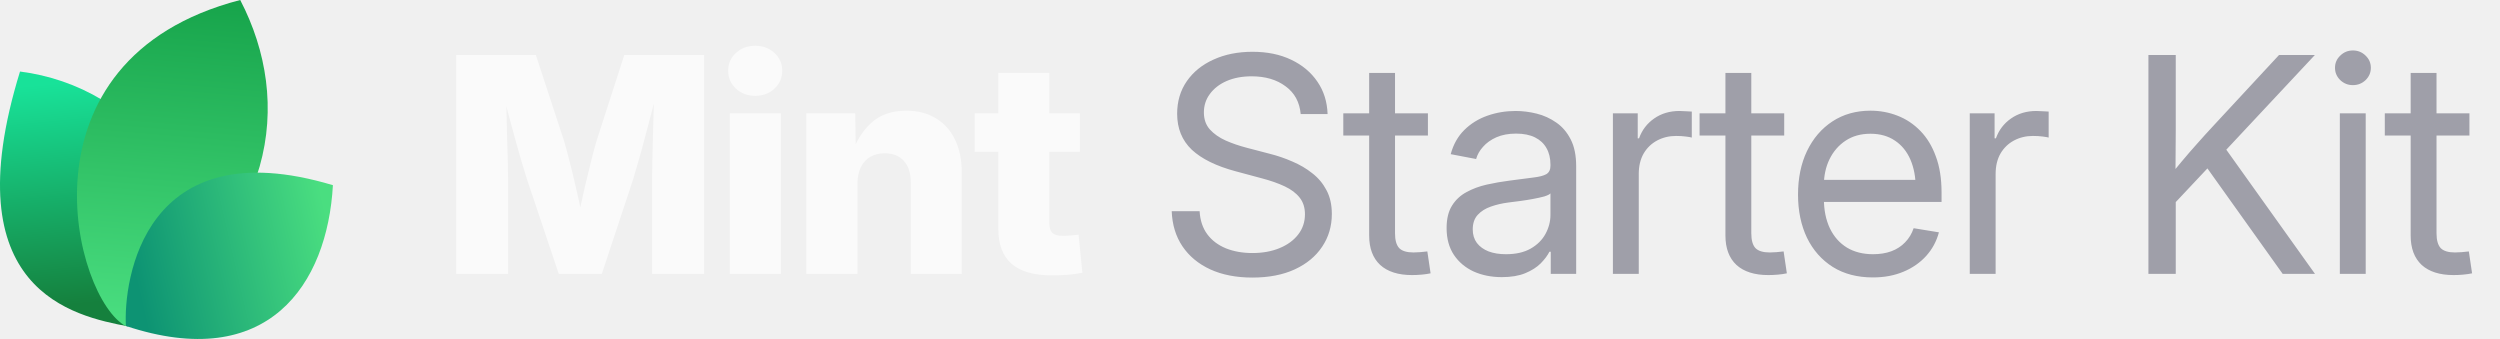
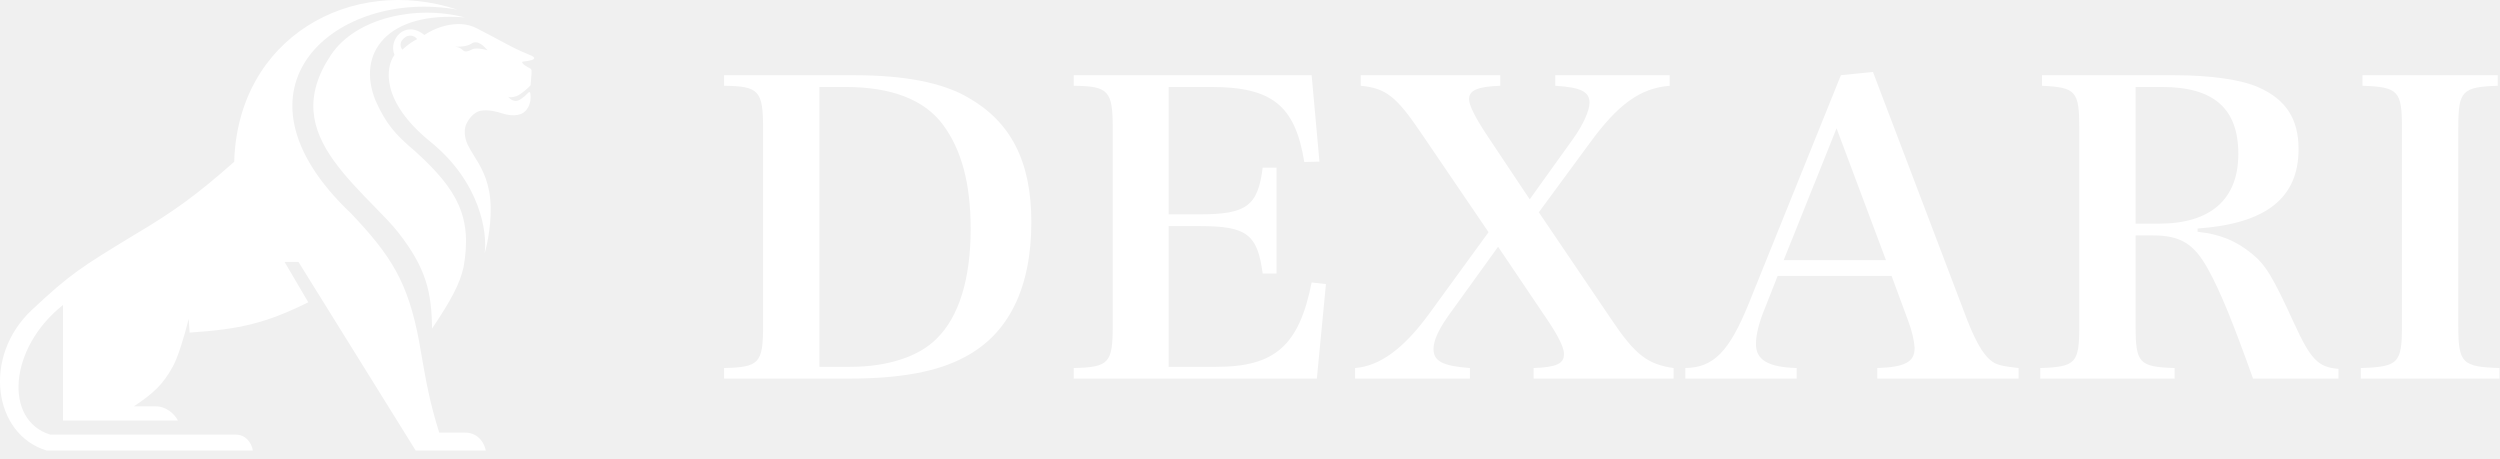
- <svg xmlns="http://www.w3.org/2000/svg" width="177" height="24" viewBox="0 0 177 24" fill="none">
-   <path d="M9.061 23.108C5.268 22.377 -3.391 20.627 1.417 5.064C9.634 6.099 16.973 14.064 9.061 23.108Z" fill="url(#paint0_linear_17557_2145)" />
-   <path d="M8.919 23.094C5.276 21.222 0.784 4.209 17.007 0C20.757 7.193 19.621 16.545 8.919 23.094Z" fill="url(#paint1_linear_17557_2145)" />
-   <path d="M8.914 23.079C8.735 19.882 10.159 9.085 23.57 13.111C23.181 20.123 18.984 26.418 8.914 23.079Z" fill="url(#paint2_linear_17557_2145)" />
-   <path d="M32.301 19.392V3.894H37.938L39.925 9.948C40.036 10.315 40.164 10.787 40.31 11.362C40.462 11.938 40.611 12.552 40.757 13.204C40.91 13.855 41.048 14.483 41.173 15.086C41.305 15.682 41.412 16.192 41.495 16.615H40.695C40.771 16.192 40.871 15.682 40.996 15.086C41.128 14.49 41.267 13.866 41.412 13.214C41.565 12.562 41.714 11.948 41.86 11.373C42.005 10.79 42.133 10.315 42.244 9.948L44.2 3.894H49.848V19.392H46.166V12.704C46.166 12.357 46.173 11.917 46.187 11.383C46.2 10.849 46.214 10.27 46.228 9.646C46.249 9.022 46.266 8.391 46.28 7.753C46.301 7.115 46.311 6.519 46.311 5.964H46.623C46.485 6.561 46.332 7.181 46.166 7.826C45.999 8.471 45.833 9.102 45.666 9.719C45.507 10.336 45.351 10.901 45.198 11.414C45.053 11.928 44.928 12.357 44.824 12.704L42.608 19.392H39.561L37.314 12.704C37.203 12.357 37.072 11.928 36.919 11.414C36.773 10.901 36.614 10.34 36.441 9.729C36.274 9.112 36.104 8.481 35.931 7.836C35.764 7.192 35.608 6.567 35.463 5.964H35.827C35.834 6.512 35.844 7.105 35.858 7.743C35.872 8.374 35.886 9.005 35.9 9.636C35.92 10.26 35.938 10.839 35.952 11.373C35.965 11.907 35.972 12.351 35.972 12.704V19.392H32.301ZM51.668 19.392V8.024H55.288V19.392H51.668ZM53.468 6.786C52.927 6.786 52.473 6.616 52.105 6.276C51.738 5.93 51.554 5.507 51.554 5.007C51.554 4.508 51.738 4.088 52.105 3.749C52.473 3.409 52.927 3.239 53.468 3.239C54.009 3.239 54.463 3.409 54.83 3.749C55.198 4.082 55.382 4.501 55.382 5.007C55.382 5.507 55.198 5.93 54.83 6.276C54.463 6.616 54.009 6.786 53.468 6.786ZM60.708 13.027V19.392H57.088V8.024H60.551L60.593 10.967H60.281C60.593 10.024 61.061 9.268 61.685 8.7C62.309 8.124 63.138 7.836 64.171 7.836C64.975 7.836 65.672 8.017 66.262 8.377C66.851 8.731 67.302 9.234 67.614 9.885C67.933 10.537 68.092 11.307 68.092 12.194V19.392H64.483V12.912C64.483 12.26 64.32 11.754 63.994 11.394C63.675 11.033 63.221 10.853 62.632 10.853C62.25 10.853 61.914 10.936 61.623 11.102C61.332 11.269 61.106 11.515 60.947 11.841C60.787 12.16 60.708 12.555 60.708 13.027ZM76.456 8.024V10.749H69.008V8.024H76.456ZM70.683 5.163H74.292V15.783C74.292 16.102 74.361 16.334 74.5 16.48C74.646 16.625 74.899 16.698 75.259 16.698C75.405 16.698 75.596 16.688 75.831 16.667C76.074 16.646 76.251 16.629 76.362 16.615L76.632 19.309C76.313 19.378 75.963 19.427 75.582 19.455C75.207 19.482 74.836 19.496 74.469 19.496C73.2 19.496 72.25 19.222 71.619 18.674C70.995 18.127 70.683 17.308 70.683 16.22V5.163Z" fill="#FAFAFA" />
-   <path d="M88.667 19.652C87.523 19.652 86.528 19.458 85.682 19.07C84.843 18.681 84.188 18.137 83.716 17.437C83.245 16.736 82.992 15.908 82.957 14.951H84.933C84.968 15.596 85.148 16.14 85.474 16.584C85.8 17.021 86.24 17.354 86.795 17.582C87.35 17.804 87.974 17.915 88.667 17.915C89.388 17.915 90.026 17.801 90.581 17.572C91.143 17.343 91.583 17.024 91.902 16.615C92.228 16.199 92.391 15.717 92.391 15.169C92.391 14.698 92.266 14.306 92.017 13.994C91.767 13.675 91.413 13.408 90.956 13.193C90.498 12.978 89.954 12.787 89.323 12.621L87.502 12.132C86.123 11.765 85.082 11.255 84.382 10.603C83.689 9.944 83.342 9.095 83.342 8.055C83.342 7.174 83.571 6.404 84.028 5.746C84.486 5.087 85.117 4.577 85.921 4.217C86.726 3.849 87.645 3.666 88.678 3.666C89.718 3.666 90.63 3.853 91.413 4.227C92.204 4.602 92.824 5.122 93.275 5.787C93.726 6.446 93.965 7.209 93.993 8.076H92.089C92.013 7.23 91.656 6.574 91.018 6.11C90.387 5.638 89.586 5.403 88.615 5.403C87.95 5.403 87.36 5.513 86.847 5.735C86.341 5.957 85.946 6.262 85.661 6.651C85.377 7.032 85.235 7.469 85.235 7.961C85.235 8.447 85.377 8.849 85.661 9.168C85.946 9.48 86.317 9.74 86.774 9.948C87.232 10.149 87.724 10.319 88.251 10.457L89.884 10.884C90.439 11.023 90.977 11.206 91.496 11.435C92.023 11.657 92.495 11.934 92.911 12.267C93.334 12.593 93.67 12.995 93.92 13.474C94.17 13.945 94.294 14.504 94.294 15.149C94.294 16.015 94.066 16.788 93.608 17.468C93.157 18.148 92.512 18.681 91.673 19.07C90.834 19.458 89.832 19.652 88.667 19.652ZM101.097 8.024V9.594H95.106V8.024H101.097ZM96.937 5.163H98.767V16.521C98.767 17 98.865 17.347 99.059 17.562C99.26 17.77 99.6 17.874 100.078 17.874C100.21 17.874 100.366 17.867 100.546 17.853C100.733 17.832 100.903 17.815 101.056 17.801L101.285 19.351C101.097 19.392 100.886 19.423 100.65 19.444C100.414 19.465 100.189 19.475 99.974 19.475C98.996 19.475 98.244 19.236 97.717 18.758C97.197 18.272 96.937 17.579 96.937 16.677V5.163ZM106.33 19.621C105.595 19.621 104.932 19.489 104.343 19.226C103.754 18.955 103.285 18.564 102.939 18.05C102.592 17.53 102.419 16.896 102.419 16.147C102.419 15.495 102.547 14.965 102.804 14.556C103.06 14.146 103.403 13.828 103.833 13.599C104.263 13.363 104.742 13.186 105.269 13.068C105.796 12.95 106.333 12.857 106.881 12.787C107.574 12.69 108.132 12.617 108.555 12.569C108.978 12.52 109.287 12.441 109.481 12.33C109.675 12.212 109.772 12.014 109.772 11.737V11.654C109.772 11.203 109.679 10.815 109.492 10.489C109.311 10.163 109.041 9.91 108.68 9.729C108.32 9.549 107.872 9.459 107.338 9.459C106.805 9.459 106.34 9.546 105.945 9.719C105.556 9.892 105.241 10.118 104.998 10.395C104.755 10.665 104.593 10.953 104.509 11.258L102.71 10.915C102.897 10.222 103.22 9.65 103.677 9.199C104.135 8.748 104.679 8.412 105.31 8.19C105.941 7.968 106.607 7.857 107.307 7.857C107.8 7.857 108.295 7.92 108.795 8.044C109.301 8.169 109.765 8.381 110.188 8.679C110.611 8.97 110.951 9.369 111.208 9.875C111.464 10.374 111.593 11.005 111.593 11.768V19.392H109.793V17.822H109.7C109.568 18.085 109.363 18.359 109.086 18.643C108.809 18.921 108.444 19.153 107.994 19.34C107.543 19.527 106.988 19.621 106.33 19.621ZM106.621 17.998C107.321 17.998 107.904 17.867 108.368 17.603C108.84 17.333 109.19 16.986 109.419 16.563C109.654 16.133 109.772 15.682 109.772 15.211V13.692C109.703 13.769 109.554 13.841 109.325 13.911C109.096 13.973 108.829 14.032 108.524 14.088C108.226 14.143 107.921 14.192 107.609 14.233C107.304 14.275 107.033 14.309 106.798 14.337C106.354 14.393 105.938 14.49 105.549 14.628C105.168 14.76 104.86 14.954 104.624 15.211C104.388 15.467 104.27 15.811 104.27 16.241C104.27 16.615 104.367 16.934 104.561 17.198C104.762 17.461 105.04 17.662 105.393 17.801C105.747 17.933 106.156 17.998 106.621 17.998ZM114.193 19.392V8.024H115.951V9.792H116.045C116.253 9.209 116.61 8.741 117.116 8.388C117.622 8.034 118.219 7.857 118.905 7.857C119.058 7.857 119.217 7.864 119.384 7.878C119.55 7.885 119.682 7.892 119.779 7.899V9.74C119.716 9.719 119.578 9.695 119.363 9.667C119.155 9.639 118.922 9.625 118.666 9.625C118.174 9.625 117.726 9.733 117.324 9.948C116.922 10.163 116.603 10.471 116.367 10.874C116.138 11.276 116.024 11.758 116.024 12.319V19.392H114.193ZM126.322 8.024V9.594H120.33V8.024H126.322ZM122.161 5.163H123.992V16.521C123.992 17 124.089 17.347 124.283 17.562C124.484 17.77 124.824 17.874 125.302 17.874C125.434 17.874 125.59 17.867 125.77 17.853C125.958 17.832 126.127 17.815 126.28 17.801L126.509 19.351C126.322 19.392 126.11 19.423 125.874 19.444C125.639 19.465 125.413 19.475 125.198 19.475C124.221 19.475 123.468 19.236 122.941 18.758C122.421 18.272 122.161 17.579 122.161 16.677V5.163ZM132.604 19.642C131.502 19.642 130.555 19.396 129.765 18.903C128.974 18.404 128.364 17.714 127.934 16.834C127.511 15.946 127.3 14.927 127.3 13.775C127.3 12.611 127.511 11.584 127.934 10.697C128.364 9.802 128.964 9.102 129.734 8.596C130.51 8.089 131.408 7.836 132.428 7.836C133.1 7.836 133.738 7.954 134.341 8.19C134.952 8.426 135.489 8.783 135.954 9.261C136.425 9.74 136.793 10.343 137.056 11.071C137.327 11.792 137.462 12.645 137.462 13.63V14.296H128.433V12.735H136.463L135.631 13.297C135.631 12.541 135.506 11.876 135.257 11.3C135.007 10.725 134.643 10.277 134.165 9.958C133.686 9.632 133.107 9.469 132.428 9.469C131.748 9.469 131.162 9.632 130.67 9.958C130.177 10.284 129.796 10.725 129.526 11.279C129.262 11.827 129.13 12.441 129.13 13.12V14.046C129.13 14.864 129.273 15.572 129.557 16.168C129.841 16.757 130.243 17.211 130.763 17.53C131.283 17.842 131.901 17.998 132.615 17.998C133.093 17.998 133.523 17.929 133.905 17.79C134.293 17.645 134.619 17.433 134.882 17.156C135.153 16.879 135.354 16.546 135.486 16.157L137.275 16.449C137.108 17.08 136.81 17.634 136.38 18.113C135.95 18.591 135.413 18.966 134.768 19.236C134.123 19.507 133.402 19.642 132.604 19.642ZM139.459 19.392V8.024H141.217V9.792H141.311C141.519 9.209 141.876 8.741 142.382 8.388C142.888 8.034 143.485 7.857 144.171 7.857C144.324 7.857 144.483 7.864 144.649 7.878C144.816 7.885 144.948 7.892 145.045 7.899V9.74C144.982 9.719 144.844 9.695 144.629 9.667C144.421 9.639 144.188 9.625 143.932 9.625C143.439 9.625 142.992 9.733 142.59 9.948C142.188 10.163 141.869 10.471 141.633 10.874C141.404 11.276 141.29 11.758 141.29 12.319V19.392H139.459ZM153.429 14.961V12.715C153.783 12.257 154.136 11.82 154.49 11.404C154.844 10.981 155.204 10.565 155.572 10.156C155.939 9.74 156.314 9.327 156.695 8.918L161.355 3.894H163.893L157.277 10.967H157.184L153.429 14.961ZM152.108 19.392V3.894H154.043V9.241L154.022 12.559L154.043 13.505V19.392H152.108ZM161.615 19.392L155.967 11.477L157.173 9.969L163.903 19.392H161.615ZM165.661 19.392V8.024H167.492V19.392H165.661ZM166.587 6.027C166.24 6.027 165.942 5.909 165.692 5.673C165.443 5.43 165.318 5.139 165.318 4.799C165.318 4.459 165.443 4.172 165.692 3.936C165.942 3.693 166.24 3.572 166.587 3.572C166.934 3.572 167.232 3.693 167.482 3.936C167.731 4.172 167.856 4.459 167.856 4.799C167.856 5.139 167.731 5.43 167.482 5.673C167.232 5.909 166.934 6.027 166.587 6.027ZM174.836 8.024V9.594H168.844V8.024H174.836ZM170.675 5.163H172.506V16.521C172.506 17 172.603 17.347 172.797 17.562C172.998 17.77 173.338 17.874 173.816 17.874C173.948 17.874 174.104 17.867 174.284 17.853C174.472 17.832 174.641 17.815 174.794 17.801L175.023 19.351C174.836 19.392 174.624 19.423 174.388 19.444C174.153 19.465 173.927 19.475 173.712 19.475C172.735 19.475 171.982 19.236 171.455 18.758C170.935 18.272 170.675 17.579 170.675 16.677V5.163Z" fill="#9F9FA9" />
-   <defs>
-     <linearGradient id="paint0_linear_17557_2145" x1="3.776" y1="5.916" x2="5.232" y2="21.559" gradientUnits="userSpaceOnUse">
-       <stop stop-color="#18E299" />
-       <stop offset="1" stop-color="#15803D" />
-     </linearGradient>
-     <linearGradient id="paint1_linear_17557_2145" x1="12.171" y1="-0.718" x2="10.19" y2="22.983" gradientUnits="userSpaceOnUse">
-       <stop stop-color="#16A34A" />
-       <stop offset="1" stop-color="#4ADE80" />
-     </linearGradient>
-     <linearGradient id="paint2_linear_17557_2145" x1="23.133" y1="15.353" x2="9.338" y2="18.52" gradientUnits="userSpaceOnUse">
-       <stop stop-color="#4ADE80" />
-       <stop offset="1" stop-color="#0D9373" />
-     </linearGradient>
-   </defs>
+ <svg xmlns="http://www.w3.org/2000/svg" width="158" height="29" viewBox="0 0 158 29" fill="none">
+   <path d="M28.905 0.61C22.199 -1.611 15.027 2.375 14.802 10.225C12.385 12.355 10.977 13.372 8.463 14.859C5.103 16.903 4.45 17.306 2.016 19.584C-1.136 22.534 -0.416 27.468 2.953 28.474H15.98C15.894 27.93 15.489 27.468 14.904 27.468H3.177C0.254 26.577 0.526 22.021 3.982 19.274V26.577H11.247C11.025 26.161 10.519 25.68 9.83 25.68H8.463C9.711 24.846 10.29 24.314 10.927 23.159C11.223 22.624 11.623 21.377 11.925 20.152L11.984 21.02C15.195 20.81 16.844 20.411 19.483 19.103L17.984 16.553H18.862L26.272 28.474H30.701C30.653 28.158 30.319 27.342 29.401 27.342H27.759C27.146 25.386 26.931 24.139 26.547 21.919L26.546 21.916C26.527 21.805 26.507 21.692 26.487 21.576C25.782 17.792 24.684 16.127 22.199 13.502C13.741 5.504 21.315 -0.755 28.905 0.61Z" fill="white" />
+   <path d="M23.741 6.374C22.493 3.318 24.522 0.703 29.374 1.102C26.3 0.295 22.499 1.124 20.928 3.456C19.156 6.087 19.682 8.185 21.09 10.147C21.833 11.184 22.789 12.161 23.639 13.029C24.242 13.646 24.793 14.208 25.175 14.698C26.946 16.967 27.272 18.459 27.307 20.765C28.522 18.951 29.052 17.956 29.297 16.891C29.861 13.73 28.919 11.982 26.219 9.545C24.979 8.501 24.401 7.832 23.741 6.374Z" fill="white" />
+   <path fill-rule="evenodd" clip-rule="evenodd" d="M33.473 3.47C32.736 3.169 32.392 2.985 31.716 2.622C31.342 2.421 30.865 2.166 30.162 1.805C28.858 1.095 27.251 1.894 26.822 2.212C25.598 1.221 24.527 2.51 24.93 3.47C24.369 4.232 24.04 6.396 27.206 8.962C30.372 11.528 30.808 14.729 30.63 16.009C30.805 15.424 31.12 13.91 30.977 12.53C30.847 11.267 30.35 10.471 29.947 9.823C29.799 9.586 29.664 9.369 29.564 9.157C29.265 8.522 29.381 8.009 29.476 7.832C29.579 7.593 29.905 7.092 30.378 7C30.851 6.907 31.473 7.071 31.725 7.164C32.549 7.427 33.021 7.204 33.153 7.06C33.281 6.961 33.535 6.643 33.535 6.161C33.535 5.714 33.439 5.809 33.368 5.878C33.363 5.883 33.358 5.888 33.352 5.893C33.342 5.903 33.329 5.916 33.314 5.931C33.237 6.009 33.095 6.153 32.84 6.309C32.535 6.496 32.231 6.275 32.127 6.119C32.175 6.149 32.359 6.18 32.649 6.072C32.939 5.964 33.371 5.564 33.535 5.389C33.548 5.189 33.562 5.026 33.573 4.894C33.606 4.513 33.617 4.383 33.521 4.334C32.941 4.034 32.951 3.901 33.057 3.894C34.087 3.786 33.767 3.578 33.473 3.47ZM30.811 3.178C30.619 2.95 30.2 2.498 29.819 2.744C29.518 2.939 29.155 2.947 28.872 2.953C28.817 2.954 28.764 2.956 28.716 2.958C28.821 2.956 29.072 2.976 29.275 3.192C29.337 3.254 29.493 3.311 29.819 3.127C30.035 3.006 30.545 3.088 30.811 3.178ZM28.667 2.961C28.667 2.961 28.685 2.959 28.716 2.958C28.699 2.959 28.683 2.96 28.667 2.961ZM26.367 2.473C26.146 2.566 25.713 2.863 25.43 3.14C25.266 2.94 25.283 2.658 25.47 2.476L25.543 2.405C25.778 2.176 26.178 2.209 26.367 2.473Z" fill="white" />
+   <path d="M45.762 23.927V23.26C47.98 23.209 48.227 22.953 48.227 20.595V8.086C48.227 5.728 47.953 5.445 45.762 5.421V4.754H54.006C57.129 4.754 59.566 5.215 61.182 6.164C63.894 7.702 65.181 10.214 65.181 14.033C65.181 18.185 63.757 21.107 60.963 22.569C59.265 23.491 56.882 23.927 53.678 23.927H45.762ZM51.788 23.184H53.732C56.088 23.184 58.06 22.543 59.183 21.415C60.607 20.031 61.346 17.621 61.346 14.469C61.346 11.598 60.771 9.47 59.594 7.881C58.416 6.292 56.334 5.497 53.431 5.497H51.788V23.184Z" fill="white" />
+   <path d="M67.859 23.927V23.26C70.078 23.209 70.325 22.953 70.325 20.595V8.086C70.325 5.728 70.05 5.445 67.859 5.421V4.754H82.896L83.389 10.214L82.431 10.239C81.855 6.676 80.404 5.497 76.542 5.497H73.858V13.546H75.83C78.788 13.546 79.5 13.007 79.801 10.598H80.678V17.288H79.801C79.472 14.802 78.788 14.289 75.83 14.289H73.858V23.184H76.871C80.568 23.184 82.102 21.85 82.896 17.852L83.8 17.955L83.225 23.927H67.859Z" fill="white" />
+   <path d="M97.254 13.417L101.855 20.21C103.334 22.415 104.128 23.029 105.772 23.26V23.927H96.925V23.26C98.377 23.209 98.842 22.979 98.842 22.389C98.842 22.363 98.842 22.338 98.842 22.312C98.815 21.927 98.486 21.236 97.774 20.184L94.679 15.596L91.666 19.774C90.954 20.748 90.598 21.491 90.598 22.055C90.598 22.824 91.173 23.132 92.899 23.26V23.927H85.641V23.26C87.202 23.132 88.681 22.055 90.269 19.903L94.076 14.674L89.804 8.393C88.243 6.087 87.585 5.574 85.997 5.421V4.754H94.816V5.421C93.392 5.471 92.844 5.702 92.844 6.266C92.844 6.65 93.228 7.419 93.994 8.573L96.678 12.597L99.417 8.778C100.047 7.907 100.458 6.984 100.458 6.497C100.458 5.805 99.938 5.523 98.294 5.421V4.754H105.525V5.421C103.663 5.574 102.266 6.574 100.458 9.06L97.254 13.417Z" fill="white" />
+   <path d="M112.346 17.44L111.579 19.388C111.168 20.362 110.976 21.157 110.976 21.747C110.976 22.747 111.743 23.207 113.551 23.259V23.926H106.512V23.259C108.292 23.233 109.278 22.234 110.511 19.209L116.345 4.752L118.371 4.547L124.342 20.26C124.972 21.849 125.493 22.669 126.123 22.977C126.424 23.105 126.671 23.157 127.574 23.259V23.926H118.645V23.259C120.371 23.207 121.001 22.874 121.001 22.029C121.001 22.003 121.001 21.978 121.001 21.952C120.974 21.542 120.837 20.901 120.59 20.26L119.549 17.44H112.346ZM119.193 16.441L116.071 8.111L112.729 16.441H119.193Z" fill="white" />
+   <path d="M134.971 14.879V20.62C134.971 22.953 135.19 23.184 137.436 23.26V23.927H128.945V23.26C131.191 23.184 131.41 22.953 131.41 20.62V8.086C131.41 5.754 131.191 5.523 129.055 5.421V4.754H137.436C139.737 4.754 141.654 5.036 142.749 5.523C144.475 6.292 145.269 7.522 145.269 9.419C145.269 12.521 143.215 14.135 138.888 14.443V14.648C140.312 14.802 141.298 15.212 142.284 16.007C143.188 16.724 143.653 17.519 144.968 20.39C146.036 22.722 146.502 23.209 147.789 23.312V23.927H142.393C141.106 20.338 140.339 18.441 139.545 17.006C138.668 15.417 137.819 14.879 136.066 14.879H134.971ZM134.971 14.135H136.45C139.709 14.135 141.462 12.597 141.462 9.726C141.462 6.855 139.901 5.497 136.642 5.497H134.971V14.135Z" fill="white" />
+   <path d="M149.201 23.927V23.26C151.584 23.184 151.803 22.953 151.803 20.595V8.086C151.803 5.754 151.584 5.497 149.31 5.421V4.754H157.856V5.421C155.583 5.497 155.364 5.754 155.364 8.086V20.595C155.364 22.953 155.61 23.184 157.966 23.26V23.927H149.201Z" fill="white" />
</svg>
